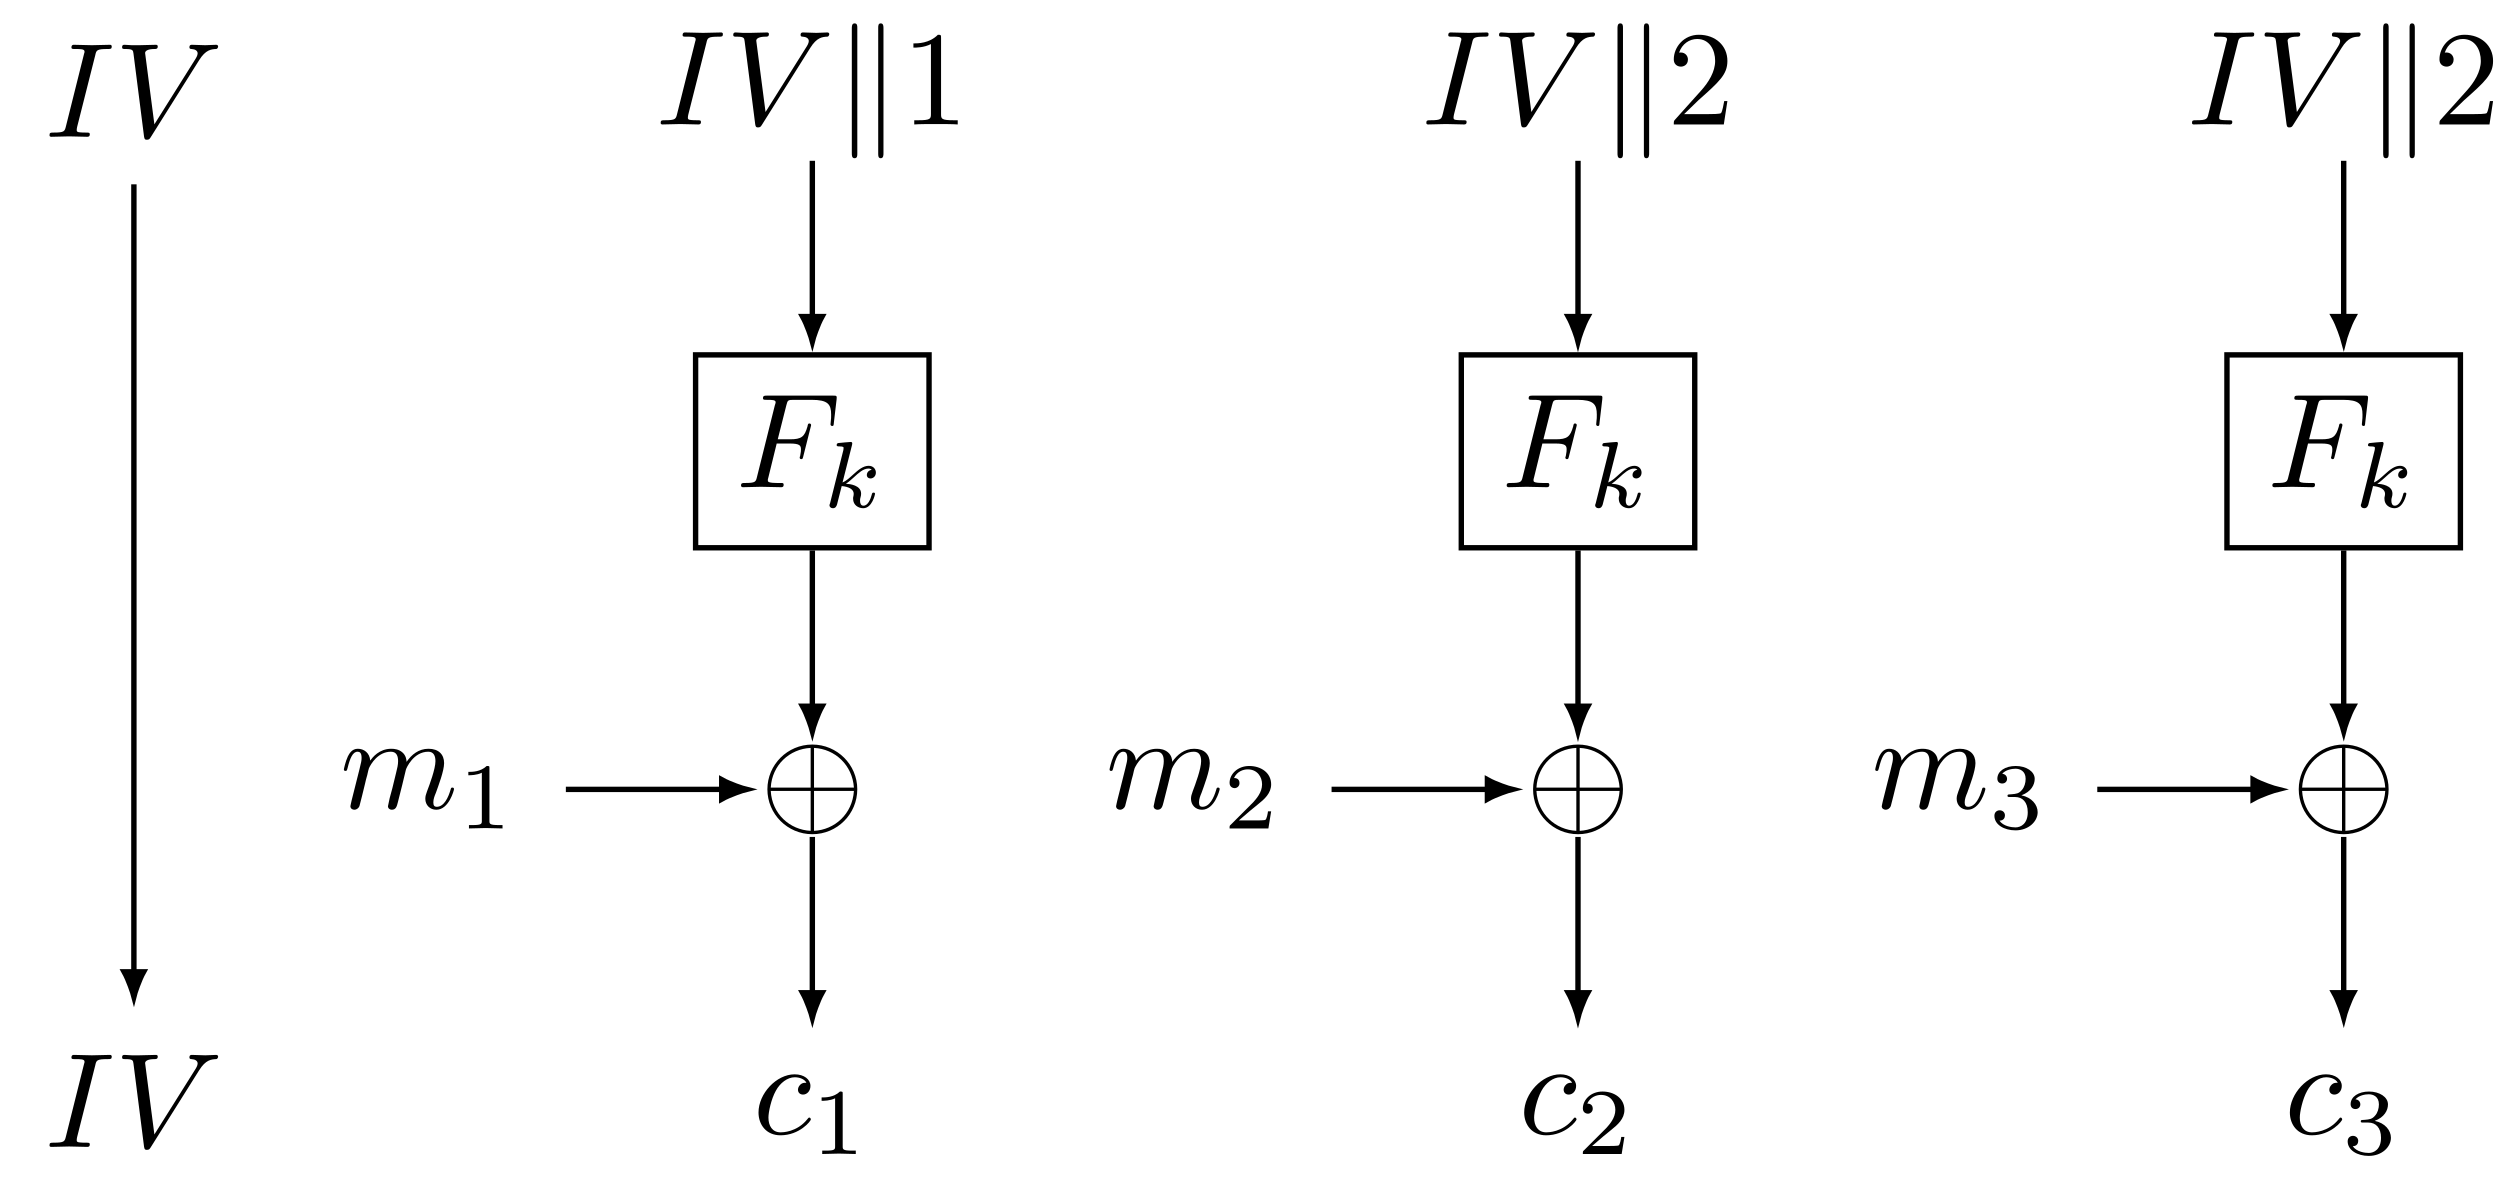
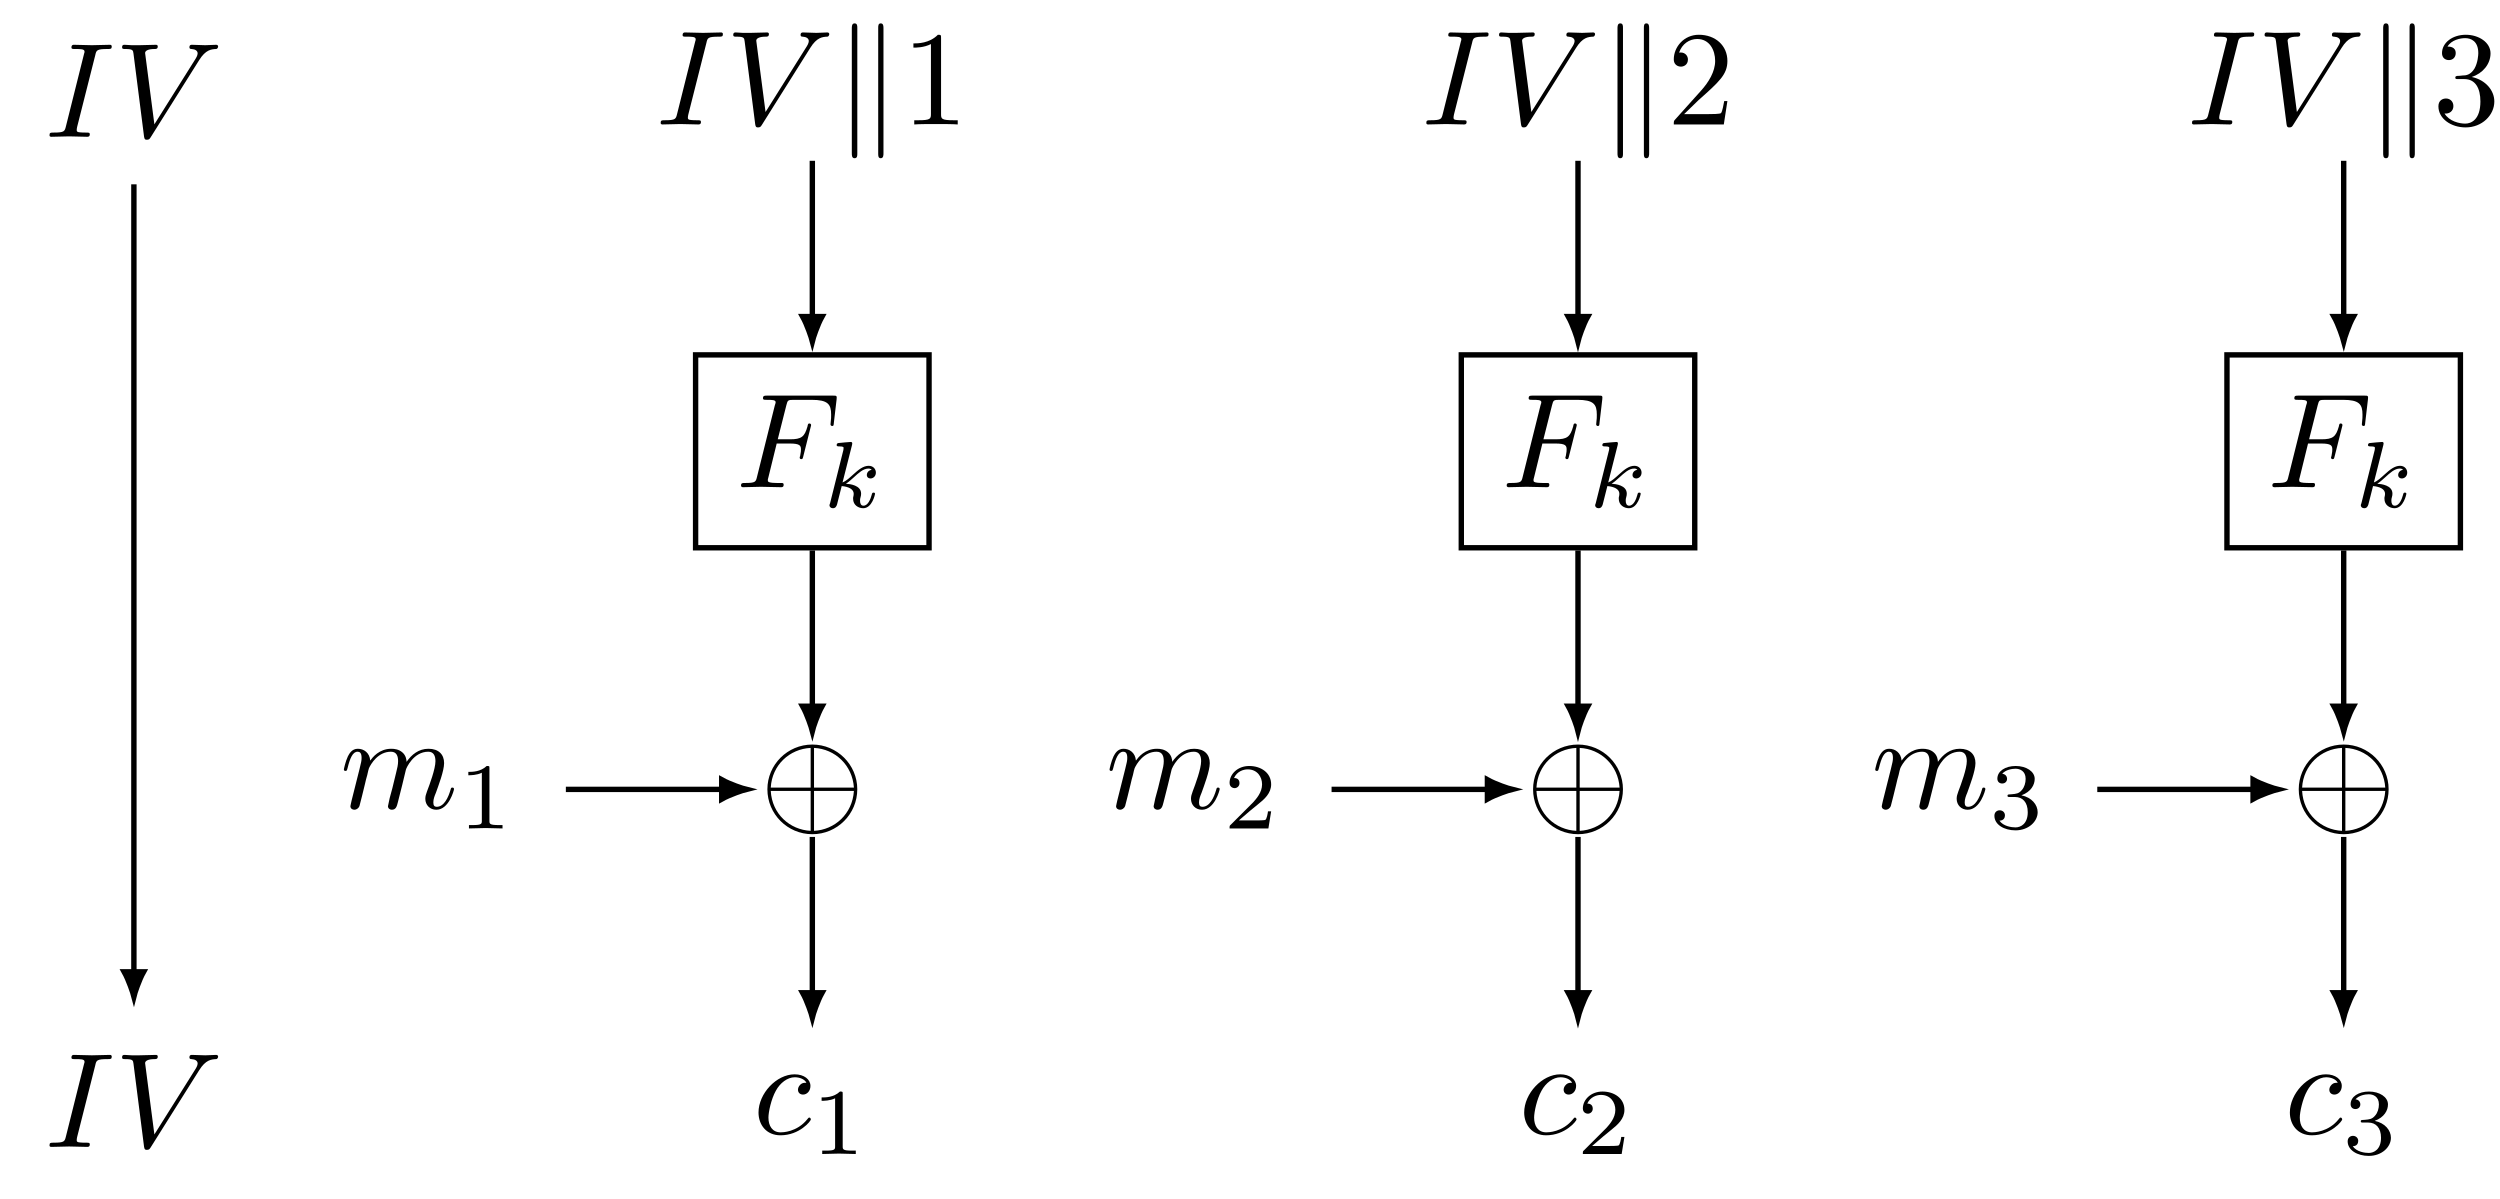
<svg xmlns="http://www.w3.org/2000/svg" xmlns:xlink="http://www.w3.org/1999/xlink" width="185.108pt" height="88.767pt" viewBox="0 0 185.108 88.767" version="1.1">
  <defs>
    <g>
      <symbol overflow="visible" id="glyph0-0">
        <path style="stroke:none;" d="" />
      </symbol>
      <symbol overflow="visible" id="glyph0-1">
        <path style="stroke:none;" d="M 3.016 -3.234 L 3.984 -3.234 C 4.734 -3.234 4.812 -3.078 4.812 -2.797 C 4.812 -2.719 4.812 -2.609 4.75 -2.297 C 4.719 -2.25 4.719 -2.219 4.719 -2.188 C 4.719 -2.109 4.781 -2.078 4.828 -2.078 C 4.938 -2.078 4.938 -2.109 4.984 -2.281 L 5.531 -4.453 C 5.562 -4.562 5.562 -4.578 5.562 -4.609 C 5.562 -4.625 5.547 -4.719 5.438 -4.719 C 5.344 -4.719 5.328 -4.672 5.297 -4.5 C 5.078 -3.734 4.859 -3.547 4 -3.547 L 3.094 -3.547 L 3.734 -6.078 C 3.828 -6.438 3.844 -6.469 4.281 -6.469 L 5.594 -6.469 C 6.812 -6.469 7.047 -6.141 7.047 -5.375 C 7.047 -5.141 7.047 -5.109 7.016 -4.828 C 7 -4.703 7 -4.688 7 -4.656 C 7 -4.609 7.031 -4.531 7.125 -4.531 C 7.234 -4.531 7.234 -4.594 7.25 -4.781 L 7.453 -6.516 C 7.484 -6.781 7.438 -6.781 7.188 -6.781 L 2.297 -6.781 C 2.109 -6.781 2 -6.781 2 -6.578 C 2 -6.469 2.094 -6.469 2.281 -6.469 C 2.656 -6.469 2.938 -6.469 2.938 -6.297 C 2.938 -6.25 2.938 -6.234 2.875 -6.047 L 1.562 -0.781 C 1.469 -0.391 1.453 -0.312 0.656 -0.312 C 0.484 -0.312 0.375 -0.312 0.375 -0.125 C 0.375 0 0.5 0 0.531 0 C 0.812 0 1.562 -0.031 1.844 -0.031 C 2.172 -0.031 3 0 3.328 0 C 3.422 0 3.531 0 3.531 -0.188 C 3.531 -0.266 3.484 -0.297 3.484 -0.297 C 3.453 -0.312 3.422 -0.312 3.203 -0.312 C 2.984 -0.312 2.938 -0.312 2.688 -0.328 C 2.391 -0.359 2.359 -0.406 2.359 -0.531 C 2.359 -0.547 2.359 -0.609 2.406 -0.75 Z M 3.016 -3.234 " />
      </symbol>
      <symbol overflow="visible" id="glyph0-2">
        <path style="stroke:none;" d="M 3.734 -6.047 C 3.812 -6.406 3.844 -6.5 4.641 -6.5 C 4.875 -6.5 4.953 -6.5 4.953 -6.688 C 4.953 -6.812 4.844 -6.812 4.812 -6.812 C 4.516 -6.812 3.781 -6.781 3.484 -6.781 C 3.188 -6.781 2.469 -6.812 2.156 -6.812 C 2.094 -6.812 1.969 -6.812 1.969 -6.609 C 1.969 -6.5 2.047 -6.5 2.25 -6.5 C 2.656 -6.5 2.938 -6.5 2.938 -6.312 C 2.938 -6.266 2.938 -6.234 2.906 -6.156 L 1.562 -0.781 C 1.469 -0.406 1.453 -0.312 0.656 -0.312 C 0.422 -0.312 0.344 -0.312 0.344 -0.109 C 0.344 0 0.453 0 0.484 0 C 0.781 0 1.5 -0.031 1.797 -0.031 C 2.094 -0.031 2.828 0 3.125 0 C 3.203 0 3.328 0 3.328 -0.188 C 3.328 -0.312 3.25 -0.312 3.031 -0.312 C 2.844 -0.312 2.797 -0.312 2.609 -0.328 C 2.391 -0.344 2.359 -0.391 2.359 -0.5 C 2.359 -0.578 2.375 -0.656 2.391 -0.734 Z M 3.734 -6.047 " />
      </symbol>
      <symbol overflow="visible" id="glyph0-3">
        <path style="stroke:none;" d="M 6.266 -5.672 C 6.75 -6.453 7.172 -6.484 7.531 -6.5 C 7.656 -6.516 7.672 -6.672 7.672 -6.688 C 7.672 -6.766 7.609 -6.812 7.531 -6.812 C 7.281 -6.812 6.984 -6.781 6.719 -6.781 C 6.391 -6.781 6.047 -6.812 5.734 -6.812 C 5.672 -6.812 5.547 -6.812 5.547 -6.625 C 5.547 -6.516 5.625 -6.5 5.703 -6.5 C 5.969 -6.484 6.156 -6.375 6.156 -6.172 C 6.156 -6.016 6.016 -5.797 6.016 -5.797 L 2.953 -0.922 L 2.266 -6.203 C 2.266 -6.375 2.5 -6.5 2.953 -6.5 C 3.094 -6.5 3.203 -6.5 3.203 -6.703 C 3.203 -6.781 3.125 -6.812 3.078 -6.812 C 2.672 -6.812 2.25 -6.781 1.828 -6.781 C 1.656 -6.781 1.469 -6.781 1.281 -6.781 C 1.109 -6.781 0.922 -6.812 0.75 -6.812 C 0.672 -6.812 0.562 -6.812 0.562 -6.625 C 0.562 -6.5 0.641 -6.5 0.812 -6.5 C 1.359 -6.5 1.375 -6.406 1.406 -6.156 L 2.188 -0.016 C 2.219 0.188 2.266 0.219 2.391 0.219 C 2.547 0.219 2.594 0.172 2.672 0.047 Z M 6.266 -5.672 " />
      </symbol>
      <symbol overflow="visible" id="glyph0-4">
        <path style="stroke:none;" d="M 0.875 -0.594 C 0.844 -0.438 0.781 -0.203 0.781 -0.156 C 0.781 0.016 0.922 0.109 1.078 0.109 C 1.203 0.109 1.375 0.031 1.453 -0.172 C 1.453 -0.188 1.578 -0.656 1.641 -0.906 L 1.859 -1.797 C 1.906 -2.031 1.969 -2.25 2.031 -2.469 C 2.062 -2.641 2.141 -2.938 2.156 -2.969 C 2.297 -3.281 2.828 -4.188 3.781 -4.188 C 4.234 -4.188 4.312 -3.812 4.312 -3.484 C 4.312 -3.234 4.25 -2.953 4.172 -2.656 L 3.891 -1.5 L 3.688 -0.75 C 3.656 -0.547 3.562 -0.203 3.562 -0.156 C 3.562 0.016 3.703 0.109 3.844 0.109 C 4.156 0.109 4.219 -0.141 4.297 -0.453 C 4.438 -1.016 4.812 -2.469 4.891 -2.859 C 4.922 -2.984 5.453 -4.188 6.547 -4.188 C 6.969 -4.188 7.078 -3.844 7.078 -3.484 C 7.078 -2.922 6.656 -1.781 6.453 -1.25 C 6.375 -1.016 6.328 -0.906 6.328 -0.703 C 6.328 -0.234 6.672 0.109 7.141 0.109 C 8.078 0.109 8.453 -1.344 8.453 -1.422 C 8.453 -1.531 8.359 -1.531 8.328 -1.531 C 8.234 -1.531 8.234 -1.5 8.188 -1.344 C 8.031 -0.812 7.719 -0.109 7.172 -0.109 C 7 -0.109 6.922 -0.203 6.922 -0.438 C 6.922 -0.688 7.016 -0.922 7.109 -1.141 C 7.297 -1.672 7.719 -2.766 7.719 -3.344 C 7.719 -3.984 7.312 -4.406 6.562 -4.406 C 5.828 -4.406 5.312 -3.969 4.938 -3.438 C 4.938 -3.562 4.906 -3.906 4.625 -4.141 C 4.375 -4.359 4.062 -4.406 3.812 -4.406 C 2.906 -4.406 2.422 -3.766 2.25 -3.531 C 2.203 -4.109 1.781 -4.406 1.328 -4.406 C 0.875 -4.406 0.688 -4.016 0.594 -3.844 C 0.422 -3.484 0.297 -2.906 0.297 -2.875 C 0.297 -2.766 0.391 -2.766 0.406 -2.766 C 0.516 -2.766 0.516 -2.781 0.578 -3 C 0.75 -3.703 0.953 -4.188 1.312 -4.188 C 1.469 -4.188 1.609 -4.109 1.609 -3.734 C 1.609 -3.516 1.578 -3.406 1.453 -2.891 Z M 0.875 -0.594 " />
      </symbol>
      <symbol overflow="visible" id="glyph0-5">
        <path style="stroke:none;" d="M 3.953 -3.781 C 3.781 -3.781 3.656 -3.781 3.516 -3.656 C 3.344 -3.5 3.328 -3.328 3.328 -3.266 C 3.328 -3.016 3.516 -2.906 3.703 -2.906 C 3.984 -2.906 4.25 -3.156 4.25 -3.547 C 4.25 -4.031 3.781 -4.406 3.078 -4.406 C 1.734 -4.406 0.406 -2.984 0.406 -1.578 C 0.406 -0.672 0.984 0.109 2.031 0.109 C 3.453 0.109 4.281 -0.953 4.281 -1.062 C 4.281 -1.125 4.234 -1.203 4.172 -1.203 C 4.109 -1.203 4.094 -1.172 4.031 -1.094 C 3.25 -0.109 2.156 -0.109 2.047 -0.109 C 1.422 -0.109 1.141 -0.594 1.141 -1.203 C 1.141 -1.609 1.344 -2.578 1.688 -3.188 C 2 -3.766 2.547 -4.188 3.094 -4.188 C 3.422 -4.188 3.812 -4.062 3.953 -3.781 Z M 3.953 -3.781 " />
      </symbol>
      <symbol overflow="visible" id="glyph1-0">
        <path style="stroke:none;" d="" />
      </symbol>
      <symbol overflow="visible" id="glyph1-1">
        <path style="stroke:none;" d="M 2.188 -4.625 C 2.188 -4.641 2.203 -4.734 2.203 -4.734 C 2.203 -4.781 2.188 -4.844 2.094 -4.844 C 1.953 -4.844 1.375 -4.781 1.203 -4.766 C 1.156 -4.766 1.047 -4.75 1.047 -4.609 C 1.047 -4.516 1.156 -4.516 1.234 -4.516 C 1.562 -4.516 1.562 -4.453 1.562 -4.406 C 1.562 -4.359 1.547 -4.312 1.547 -4.25 L 0.562 -0.312 C 0.516 -0.188 0.516 -0.172 0.516 -0.156 C 0.516 -0.047 0.609 0.062 0.766 0.062 C 0.953 0.062 1.031 -0.062 1.078 -0.219 C 1.094 -0.25 1.391 -1.484 1.422 -1.578 C 1.922 -1.531 2.312 -1.359 2.312 -1 C 2.312 -0.969 2.312 -0.938 2.297 -0.859 C 2.266 -0.766 2.266 -0.719 2.266 -0.641 C 2.266 -0.156 2.672 0.062 3.016 0.062 C 3.688 0.062 3.891 -0.984 3.891 -1 C 3.891 -1.094 3.812 -1.094 3.781 -1.094 C 3.688 -1.094 3.672 -1.047 3.641 -0.922 C 3.562 -0.625 3.375 -0.125 3.031 -0.125 C 2.844 -0.125 2.781 -0.297 2.781 -0.484 C 2.781 -0.609 2.781 -0.625 2.828 -0.797 C 2.844 -0.828 2.859 -0.938 2.859 -1.016 C 2.859 -1.641 2.031 -1.734 1.734 -1.75 C 1.938 -1.875 2.188 -2.109 2.312 -2.219 C 2.672 -2.547 3.016 -2.875 3.406 -2.875 C 3.484 -2.875 3.578 -2.859 3.641 -2.781 C 3.344 -2.734 3.281 -2.5 3.281 -2.391 C 3.281 -2.25 3.391 -2.141 3.547 -2.141 C 3.75 -2.141 3.953 -2.297 3.953 -2.578 C 3.953 -2.812 3.781 -3.078 3.422 -3.078 C 3.016 -3.078 2.656 -2.781 2.297 -2.453 C 2 -2.188 1.781 -1.969 1.484 -1.844 Z M 2.188 -4.625 " />
      </symbol>
      <symbol overflow="visible" id="glyph2-0">
        <path style="stroke:none;" d="" />
      </symbol>
      <symbol overflow="visible" id="glyph2-1">
        <path style="stroke:none;" d="M 1.719 -7.141 C 1.719 -7.297 1.719 -7.484 1.516 -7.484 C 1.312 -7.484 1.312 -7.25 1.312 -7.109 L 1.312 2.125 C 1.312 2.281 1.312 2.5 1.516 2.5 C 1.719 2.5 1.719 2.312 1.719 2.156 Z M 3.656 -7.109 C 3.656 -7.266 3.656 -7.484 3.453 -7.484 C 3.266 -7.484 3.266 -7.297 3.266 -7.141 L 3.266 2.156 C 3.266 2.312 3.266 2.5 3.453 2.5 C 3.656 2.5 3.656 2.266 3.656 2.125 Z M 3.656 -7.109 " />
      </symbol>
      <symbol overflow="visible" id="glyph2-2">
        <path style="stroke:none;" d="M 7.203 -2.5 C 7.203 -4.328 5.703 -5.812 3.875 -5.812 C 2.031 -5.812 0.547 -4.312 0.547 -2.5 C 0.547 -0.656 2.047 0.828 3.875 0.828 C 5.719 0.828 7.203 -0.672 7.203 -2.5 Z M 0.797 -2.625 C 0.891 -4.297 2.188 -5.484 3.75 -5.562 L 3.75 -2.625 Z M 4 -5.562 C 5.562 -5.484 6.844 -4.281 6.953 -2.625 L 4 -2.625 Z M 3.75 0.578 C 2.203 0.5 0.891 -0.672 0.797 -2.375 L 3.75 -2.375 Z M 6.953 -2.375 C 6.844 -0.672 5.531 0.5 4 0.578 L 4 -2.375 Z M 6.953 -2.375 " />
      </symbol>
      <symbol overflow="visible" id="glyph3-0">
        <path style="stroke:none;" d="" />
      </symbol>
      <symbol overflow="visible" id="glyph3-1">
        <path style="stroke:none;" d="M 2.938 -6.375 C 2.938 -6.625 2.938 -6.641 2.703 -6.641 C 2.078 -6 1.203 -6 0.891 -6 L 0.891 -5.688 C 1.094 -5.688 1.672 -5.688 2.188 -5.953 L 2.188 -0.781 C 2.188 -0.422 2.156 -0.312 1.266 -0.312 L 0.953 -0.312 L 0.953 0 C 1.297 -0.031 2.156 -0.031 2.562 -0.031 C 2.953 -0.031 3.828 -0.031 4.172 0 L 4.172 -0.312 L 3.859 -0.312 C 2.953 -0.312 2.938 -0.422 2.938 -0.781 Z M 2.938 -6.375 " />
      </symbol>
      <symbol overflow="visible" id="glyph3-2">
        <path style="stroke:none;" d="M 1.266 -0.766 L 2.328 -1.797 C 3.875 -3.172 4.469 -3.703 4.469 -4.703 C 4.469 -5.844 3.578 -6.641 2.359 -6.641 C 1.234 -6.641 0.5 -5.719 0.5 -4.828 C 0.5 -4.281 1 -4.281 1.031 -4.281 C 1.203 -4.281 1.547 -4.391 1.547 -4.812 C 1.547 -5.062 1.359 -5.328 1.016 -5.328 C 0.938 -5.328 0.922 -5.328 0.891 -5.312 C 1.109 -5.969 1.656 -6.328 2.234 -6.328 C 3.141 -6.328 3.562 -5.516 3.562 -4.703 C 3.562 -3.906 3.078 -3.125 2.516 -2.5 L 0.609 -0.375 C 0.5 -0.266 0.5 -0.234 0.5 0 L 4.203 0 L 4.469 -1.734 L 4.234 -1.734 C 4.172 -1.438 4.109 -1 4 -0.844 C 3.938 -0.766 3.281 -0.766 3.062 -0.766 Z M 1.266 -0.766 " />
      </symbol>
+       <symbol overflow="visible" id="glyph3-3">
+         <path style="stroke:none;" d="M 2.891 -3.516 C 3.703 -3.781 4.281 -4.469 4.281 -5.266 C 4.281 -6.078 3.406 -6.641 2.453 -6.641 C 1.453 -6.641 0.688 -6.047 0.688 -5.281 C 0.688 -4.953 0.906 -4.766 1.203 -4.766 C 1.5 -4.766 1.703 -4.984 1.703 -5.281 C 1.703 -5.766 1.234 -5.766 1.094 -5.766 C 1.391 -6.266 2.047 -6.391 2.406 -6.391 C 2.828 -6.391 3.375 -6.172 3.375 -5.281 C 3.375 -5.156 3.344 -4.578 3.094 -4.141 C 2.797 -3.656 2.453 -3.625 2.203 -3.625 C 2.125 -3.609 1.891 -3.594 1.812 -3.594 C 1.734 -3.578 1.672 -3.562 1.672 -3.469 C 1.672 -3.359 1.734 -3.359 1.906 -3.359 L 2.344 -3.359 C 3.156 -3.359 3.531 -2.688 3.531 -1.703 C 3.531 -0.344 2.844 -0.062 2.406 -0.062 C 1.969 -0.062 1.219 -0.234 0.875 -0.812 C 1.219 -0.766 1.531 -0.984 1.531 -1.359 C 1.531 -1.719 1.266 -1.922 0.984 -1.922 C 0.734 -1.922 0.422 -1.781 0.422 -1.344 C 0.422 -0.438 1.344 0.219 2.438 0.219 C 3.656 0.219 4.562 -0.688 4.562 -1.703 C 4.562 -2.516 3.922 -3.297 2.891 -3.516 Z M 2.891 -3.516 " />
+       </symbol>
      <symbol overflow="visible" id="glyph4-0">
        <path style="stroke:none;" d="" />
      </symbol>
      <symbol overflow="visible" id="glyph4-1">
        <path style="stroke:none;" d="M 2.328 -4.438 C 2.328 -4.625 2.328 -4.625 2.125 -4.625 C 1.672 -4.188 1.047 -4.188 0.766 -4.188 L 0.766 -3.938 C 0.922 -3.938 1.391 -3.938 1.766 -4.125 L 1.766 -0.578 C 1.766 -0.344 1.766 -0.25 1.078 -0.25 L 0.812 -0.25 L 0.812 0 C 0.938 0 1.797 -0.031 2.047 -0.031 C 2.266 -0.031 3.141 0 3.297 0 L 3.297 -0.25 L 3.031 -0.25 C 2.328 -0.25 2.328 -0.344 2.328 -0.578 Z M 2.328 -4.438 " />
      </symbol>
      <symbol overflow="visible" id="glyph4-2">
        <path style="stroke:none;" d="M 3.516 -1.266 L 3.281 -1.266 C 3.266 -1.109 3.188 -0.703 3.094 -0.641 C 3.047 -0.594 2.516 -0.594 2.406 -0.594 L 1.125 -0.594 C 1.859 -1.234 2.109 -1.438 2.516 -1.766 C 3.031 -2.172 3.516 -2.609 3.516 -3.266 C 3.516 -4.109 2.781 -4.625 1.891 -4.625 C 1.031 -4.625 0.438 -4.016 0.438 -3.375 C 0.438 -3.031 0.734 -2.984 0.812 -2.984 C 0.969 -2.984 1.172 -3.109 1.172 -3.359 C 1.172 -3.484 1.125 -3.734 0.766 -3.734 C 0.984 -4.219 1.453 -4.375 1.781 -4.375 C 2.484 -4.375 2.844 -3.828 2.844 -3.266 C 2.844 -2.656 2.406 -2.188 2.188 -1.938 L 0.516 -0.266 C 0.438 -0.203 0.438 -0.188 0.438 0 L 3.312 0 Z M 3.516 -1.266 " />
      </symbol>
      <symbol overflow="visible" id="glyph4-3">
        <path style="stroke:none;" d="M 1.906 -2.328 C 2.453 -2.328 2.844 -1.953 2.844 -1.203 C 2.844 -0.344 2.328 -0.078 1.938 -0.078 C 1.656 -0.078 1.031 -0.156 0.75 -0.578 C 1.078 -0.578 1.156 -0.812 1.156 -0.969 C 1.156 -1.188 0.984 -1.344 0.766 -1.344 C 0.578 -1.344 0.375 -1.219 0.375 -0.938 C 0.375 -0.281 1.094 0.141 1.938 0.141 C 2.906 0.141 3.578 -0.516 3.578 -1.203 C 3.578 -1.75 3.141 -2.297 2.375 -2.453 C 3.094 -2.719 3.359 -3.234 3.359 -3.672 C 3.359 -4.219 2.734 -4.625 1.953 -4.625 C 1.188 -4.625 0.594 -4.25 0.594 -3.688 C 0.594 -3.453 0.75 -3.328 0.953 -3.328 C 1.172 -3.328 1.312 -3.484 1.312 -3.672 C 1.312 -3.875 1.172 -4.031 0.953 -4.047 C 1.203 -4.344 1.672 -4.422 1.938 -4.422 C 2.25 -4.422 2.688 -4.266 2.688 -3.672 C 2.688 -3.375 2.594 -3.047 2.406 -2.844 C 2.188 -2.578 1.984 -2.562 1.641 -2.531 C 1.469 -2.516 1.453 -2.516 1.422 -2.516 C 1.406 -2.516 1.344 -2.5 1.344 -2.422 C 1.344 -2.328 1.406 -2.328 1.531 -2.328 Z M 1.906 -2.328 " />
      </symbol>
    </g>
  </defs>
  <g id="surface1">
    <path style="fill:none;stroke-width:0.399;stroke-linecap:butt;stroke-linejoin:miter;stroke:rgb(0%,0%,0%);stroke-opacity:1;stroke-miterlimit:10;" d="M -8.643 -7.142 L 8.642 -7.142 L 8.642 7.14 L -8.643 7.14 Z M -8.643 -7.142 " transform="matrix(1,0,0,-1,60.147,33.417)" />
    <g style="fill:rgb(0%,0%,0%);fill-opacity:1;">
      <use xlink:href="#glyph0-1" x="54.493" y="36.074" />
    </g>
    <g style="fill:rgb(0%,0%,0%);fill-opacity:1;">
      <use xlink:href="#glyph1-1" x="60.9" y="37.568" />
    </g>
    <path style="fill:none;stroke-width:0.399;stroke-linecap:butt;stroke-linejoin:miter;stroke:rgb(0%,0%,0%);stroke-opacity:1;stroke-miterlimit:10;" d="M 48.052 -7.142 L 65.337 -7.142 L 65.337 7.14 L 48.052 7.14 Z M 48.052 -7.142 " transform="matrix(1,0,0,-1,60.147,33.417)" />
    <g style="fill:rgb(0%,0%,0%);fill-opacity:1;">
      <use xlink:href="#glyph0-1" x="111.186" y="36.074" />
    </g>
    <g style="fill:rgb(0%,0%,0%);fill-opacity:1;">
      <use xlink:href="#glyph1-1" x="117.593" y="37.568" />
    </g>
    <path style="fill:none;stroke-width:0.399;stroke-linecap:butt;stroke-linejoin:miter;stroke:rgb(0%,0%,0%);stroke-opacity:1;stroke-miterlimit:10;" d="M 104.744 -7.142 L 122.029 -7.142 L 122.029 7.14 L 104.744 7.14 Z M 104.744 -7.142 " transform="matrix(1,0,0,-1,60.147,33.417)" />
    <g style="fill:rgb(0%,0%,0%);fill-opacity:1;">
      <use xlink:href="#glyph0-1" x="167.879" y="36.074" />
    </g>
    <g style="fill:rgb(0%,0%,0%);fill-opacity:1;">
      <use xlink:href="#glyph1-1" x="174.285" y="37.568" />
    </g>
    <g style="fill:rgb(0%,0%,0%);fill-opacity:1;">
      <use xlink:href="#glyph0-2" x="48.573" y="9.215" />
    </g>
    <g style="fill:rgb(0%,0%,0%);fill-opacity:1;">
      <use xlink:href="#glyph0-3" x="53.73" y="9.215" />
    </g>
    <g style="fill:rgb(0%,0%,0%);fill-opacity:1;">
      <use xlink:href="#glyph2-1" x="61.759" y="9.215" />
    </g>
    <g style="fill:rgb(0%,0%,0%);fill-opacity:1;">
      <use xlink:href="#glyph3-1" x="66.741" y="9.215" />
    </g>
    <g style="fill:rgb(0%,0%,0%);fill-opacity:1;">
      <use xlink:href="#glyph0-2" x="105.265" y="9.215" />
    </g>
    <g style="fill:rgb(0%,0%,0%);fill-opacity:1;">
      <use xlink:href="#glyph0-3" x="110.432" y="9.215" />
    </g>
    <g style="fill:rgb(0%,0%,0%);fill-opacity:1;">
      <use xlink:href="#glyph2-1" x="118.452" y="9.215" />
    </g>
    <g style="fill:rgb(0%,0%,0%);fill-opacity:1;">
      <use xlink:href="#glyph3-2" x="123.433" y="9.215" />
    </g>
    <g style="fill:rgb(0%,0%,0%);fill-opacity:1;">
      <use xlink:href="#glyph0-2" x="161.958" y="9.215" />
    </g>
    <g style="fill:rgb(0%,0%,0%);fill-opacity:1;">
      <use xlink:href="#glyph0-3" x="167.115" y="9.215" />
    </g>
    <g style="fill:rgb(0%,0%,0%);fill-opacity:1;">
      <use xlink:href="#glyph2-1" x="175.145" y="9.215" />
    </g>
    <g style="fill:rgb(0%,0%,0%);fill-opacity:1;">
-       <use xlink:href="#glyph3-2" x="180.126" y="9.215" />
+       <use xlink:href="#glyph3-3" x="180.126" y="9.215" />
    </g>
    <g style="fill:rgb(0%,0%,0%);fill-opacity:1;">
      <use xlink:href="#glyph2-2" x="56.273" y="60.94" />
    </g>
    <g style="fill:rgb(0%,0%,0%);fill-opacity:1;">
      <use xlink:href="#glyph2-2" x="112.966" y="60.94" />
    </g>
    <g style="fill:rgb(0%,0%,0%);fill-opacity:1;">
      <use xlink:href="#glyph2-2" x="169.659" y="60.94" />
    </g>
    <g style="fill:rgb(0%,0%,0%);fill-opacity:1;">
      <use xlink:href="#glyph0-4" x="25.164" y="59.847" />
    </g>
    <g style="fill:rgb(0%,0%,0%);fill-opacity:1;">
      <use xlink:href="#glyph4-1" x="33.911" y="61.341" />
    </g>
    <g style="fill:rgb(0%,0%,0%);fill-opacity:1;">
      <use xlink:href="#glyph0-4" x="81.857" y="59.847" />
    </g>
    <g style="fill:rgb(0%,0%,0%);fill-opacity:1;">
      <use xlink:href="#glyph4-2" x="90.604" y="61.341" />
    </g>
    <g style="fill:rgb(0%,0%,0%);fill-opacity:1;">
      <use xlink:href="#glyph0-4" x="138.55" y="59.847" />
    </g>
    <g style="fill:rgb(0%,0%,0%);fill-opacity:1;">
      <use xlink:href="#glyph4-3" x="147.297" y="61.341" />
    </g>
    <g style="fill:rgb(0%,0%,0%);fill-opacity:1;">
      <use xlink:href="#glyph0-5" x="55.757" y="83.952" />
    </g>
    <g style="fill:rgb(0%,0%,0%);fill-opacity:1;">
      <use xlink:href="#glyph4-1" x="60.068" y="85.446" />
    </g>
    <g style="fill:rgb(0%,0%,0%);fill-opacity:1;">
      <use xlink:href="#glyph0-5" x="112.45" y="83.952" />
    </g>
    <g style="fill:rgb(0%,0%,0%);fill-opacity:1;">
      <use xlink:href="#glyph4-2" x="116.761" y="85.446" />
    </g>
    <g style="fill:rgb(0%,0%,0%);fill-opacity:1;">
      <use xlink:href="#glyph0-5" x="169.143" y="83.952" />
    </g>
    <g style="fill:rgb(0%,0%,0%);fill-opacity:1;">
      <use xlink:href="#glyph4-3" x="173.454" y="85.446" />
    </g>
    <path style="fill:none;stroke-width:0.399;stroke-linecap:butt;stroke-linejoin:miter;stroke:rgb(0%,0%,0%);stroke-opacity:1;stroke-miterlimit:10;" d="M -18.249 -25.032 L -6.71 -25.032 " transform="matrix(1,0,0,-1,60.147,33.417)" />
    <path style="fill-rule:nonzero;fill:rgb(0%,0%,0%);fill-opacity:1;stroke-width:0.399;stroke-linecap:butt;stroke-linejoin:miter;stroke:rgb(0%,0%,0%);stroke-opacity:1;stroke-miterlimit:10;" d="M 1.812 0.001 C 1.589 0.055 0.613 0.372 -0 0.715 L -0 -0.714 C 0.613 -0.371 1.589 -0.054 1.812 0.001 Z M 1.812 0.001 " transform="matrix(1,0,0,-1,53.43792,58.44978)" />
    <path style="fill:none;stroke-width:0.399;stroke-linecap:butt;stroke-linejoin:miter;stroke:rgb(0%,0%,0%);stroke-opacity:1;stroke-miterlimit:10;" d="M 38.447 -25.032 L 49.986 -25.032 " transform="matrix(1,0,0,-1,60.147,33.417)" />
    <path style="fill-rule:nonzero;fill:rgb(0%,0%,0%);fill-opacity:1;stroke-width:0.399;stroke-linecap:butt;stroke-linejoin:miter;stroke:rgb(0%,0%,0%);stroke-opacity:1;stroke-miterlimit:10;" d="M 1.814 0.001 C 1.591 0.055 0.611 0.372 0.001 0.715 L 0.001 -0.714 C 0.611 -0.371 1.591 -0.054 1.814 0.001 Z M 1.814 0.001 " transform="matrix(1,0,0,-1,110.1315,58.44978)" />
    <path style="fill:none;stroke-width:0.399;stroke-linecap:butt;stroke-linejoin:miter;stroke:rgb(0%,0%,0%);stroke-opacity:1;stroke-miterlimit:10;" d="M 95.142 -25.032 L 106.677 -25.032 " transform="matrix(1,0,0,-1,60.147,33.417)" />
    <path style="fill-rule:nonzero;fill:rgb(0%,0%,0%);fill-opacity:1;stroke-width:0.399;stroke-linecap:butt;stroke-linejoin:miter;stroke:rgb(0%,0%,0%);stroke-opacity:1;stroke-miterlimit:10;" d="M 1.815 0.001 C 1.593 0.055 0.612 0.372 -0.001 0.715 L -0.001 -0.714 C 0.612 -0.371 1.593 -0.054 1.815 0.001 Z M 1.815 0.001 " transform="matrix(1,0,0,-1,166.8252,58.44978)" />
    <path style="fill:none;stroke-width:0.399;stroke-linecap:butt;stroke-linejoin:miter;stroke:rgb(0%,0%,0%);stroke-opacity:1;stroke-miterlimit:10;" d="M 0.001 -7.341 L 0.001 -18.876 " transform="matrix(1,0,0,-1,60.147,33.417)" />
    <path style="fill-rule:nonzero;fill:rgb(0%,0%,0%);fill-opacity:1;stroke-width:0.399;stroke-linecap:butt;stroke-linejoin:miter;stroke:rgb(0%,0%,0%);stroke-opacity:1;stroke-miterlimit:10;" d="M 1.815 0.001 C 1.593 0.056 0.612 0.373 -0.001 0.716 L -0.001 -0.717 C 0.612 -0.374 1.593 -0.057 1.815 0.001 Z M 1.815 0.001 " transform="matrix(0,1,1,0,60.147,52.29418)" />
    <path style="fill:none;stroke-width:0.399;stroke-linecap:butt;stroke-linejoin:miter;stroke:rgb(0%,0%,0%);stroke-opacity:1;stroke-miterlimit:10;" d="M 56.693 -7.341 L 56.693 -18.876 " transform="matrix(1,0,0,-1,60.147,33.417)" />
    <path style="fill-rule:nonzero;fill:rgb(0%,0%,0%);fill-opacity:1;stroke-width:0.399;stroke-linecap:butt;stroke-linejoin:miter;stroke:rgb(0%,0%,0%);stroke-opacity:1;stroke-miterlimit:10;" d="M 1.815 -0.001 C 1.593 0.054 0.612 0.37 -0.001 0.718 L -0.001 -0.716 C 0.612 -0.372 1.593 -0.055 1.815 -0.001 Z M 1.815 -0.001 " transform="matrix(0,1,1,0,116.8406,52.29418)" />
    <path style="fill:none;stroke-width:0.399;stroke-linecap:butt;stroke-linejoin:miter;stroke:rgb(0%,0%,0%);stroke-opacity:1;stroke-miterlimit:10;" d="M 113.388 -7.341 L 113.388 -18.876 " transform="matrix(1,0,0,-1,60.147,33.417)" />
    <path style="fill-rule:nonzero;fill:rgb(0%,0%,0%);fill-opacity:1;stroke-width:0.399;stroke-linecap:butt;stroke-linejoin:miter;stroke:rgb(0%,0%,0%);stroke-opacity:1;stroke-miterlimit:10;" d="M 1.815 0.001 C 1.593 0.056 0.612 0.372 -0.001 0.716 L -0.001 -0.718 C 0.612 -0.37 1.593 -0.058 1.815 0.001 Z M 1.815 0.001 " transform="matrix(0,1,1,0,173.5342,52.29418)" />
    <path style="fill:none;stroke-width:0.399;stroke-linecap:butt;stroke-linejoin:miter;stroke:rgb(0%,0%,0%);stroke-opacity:1;stroke-miterlimit:10;" d="M 0.001 -28.552 L 0.001 -40.091 " transform="matrix(1,0,0,-1,60.147,33.417)" />
    <path style="fill-rule:nonzero;fill:rgb(0%,0%,0%);fill-opacity:1;stroke-width:0.399;stroke-linecap:butt;stroke-linejoin:miter;stroke:rgb(0%,0%,0%);stroke-opacity:1;stroke-miterlimit:10;" d="M 1.812 0.001 C 1.59 0.056 0.613 0.373 -0 0.716 L -0 -0.717 C 0.613 -0.374 1.59 -0.057 1.812 0.001 Z M 1.812 0.001 " transform="matrix(0,1,1,0,60.147,73.50793)" />
    <path style="fill:none;stroke-width:0.399;stroke-linecap:butt;stroke-linejoin:miter;stroke:rgb(0%,0%,0%);stroke-opacity:1;stroke-miterlimit:10;" d="M 56.693 -28.552 L 56.693 -40.091 " transform="matrix(1,0,0,-1,60.147,33.417)" />
    <path style="fill-rule:nonzero;fill:rgb(0%,0%,0%);fill-opacity:1;stroke-width:0.399;stroke-linecap:butt;stroke-linejoin:miter;stroke:rgb(0%,0%,0%);stroke-opacity:1;stroke-miterlimit:10;" d="M 1.812 -0.001 C 1.59 0.054 0.613 0.37 -0 0.718 L -0 -0.716 C 0.613 -0.372 1.59 -0.055 1.812 -0.001 Z M 1.812 -0.001 " transform="matrix(0,1,1,0,116.8406,73.50793)" />
    <path style="fill:none;stroke-width:0.399;stroke-linecap:butt;stroke-linejoin:miter;stroke:rgb(0%,0%,0%);stroke-opacity:1;stroke-miterlimit:10;" d="M 113.388 -28.552 L 113.388 -40.091 " transform="matrix(1,0,0,-1,60.147,33.417)" />
    <path style="fill-rule:nonzero;fill:rgb(0%,0%,0%);fill-opacity:1;stroke-width:0.399;stroke-linecap:butt;stroke-linejoin:miter;stroke:rgb(0%,0%,0%);stroke-opacity:1;stroke-miterlimit:10;" d="M 1.812 0.001 C 1.59 0.056 0.613 0.372 -0 0.716 L -0 -0.718 C 0.613 -0.37 1.59 -0.058 1.812 0.001 Z M 1.812 0.001 " transform="matrix(0,1,1,0,173.5342,73.50793)" />
    <path style="fill:none;stroke-width:0.399;stroke-linecap:butt;stroke-linejoin:miter;stroke:rgb(0%,0%,0%);stroke-opacity:1;stroke-miterlimit:10;" d="M 0.001 21.511 L 0.001 9.976 " transform="matrix(1,0,0,-1,60.147,33.417)" />
    <path style="fill-rule:nonzero;fill:rgb(0%,0%,0%);fill-opacity:1;stroke-width:0.399;stroke-linecap:butt;stroke-linejoin:miter;stroke:rgb(0%,0%,0%);stroke-opacity:1;stroke-miterlimit:10;" d="M 1.815 0.001 C 1.593 0.056 0.612 0.373 -0.001 0.716 L -0.001 -0.717 C 0.612 -0.374 1.593 -0.057 1.815 0.001 Z M 1.815 0.001 " transform="matrix(0,1,1,0,60.147,23.44238)" />
    <path style="fill:none;stroke-width:0.399;stroke-linecap:butt;stroke-linejoin:miter;stroke:rgb(0%,0%,0%);stroke-opacity:1;stroke-miterlimit:10;" d="M 56.693 21.511 L 56.693 9.976 " transform="matrix(1,0,0,-1,60.147,33.417)" />
    <path style="fill-rule:nonzero;fill:rgb(0%,0%,0%);fill-opacity:1;stroke-width:0.399;stroke-linecap:butt;stroke-linejoin:miter;stroke:rgb(0%,0%,0%);stroke-opacity:1;stroke-miterlimit:10;" d="M 1.815 -0.001 C 1.593 0.054 0.612 0.37 -0.001 0.718 L -0.001 -0.716 C 0.612 -0.372 1.593 -0.055 1.815 -0.001 Z M 1.815 -0.001 " transform="matrix(0,1,1,0,116.8406,23.44238)" />
    <path style="fill:none;stroke-width:0.399;stroke-linecap:butt;stroke-linejoin:miter;stroke:rgb(0%,0%,0%);stroke-opacity:1;stroke-miterlimit:10;" d="M 113.388 21.511 L 113.388 9.976 " transform="matrix(1,0,0,-1,60.147,33.417)" />
    <path style="fill-rule:nonzero;fill:rgb(0%,0%,0%);fill-opacity:1;stroke-width:0.399;stroke-linecap:butt;stroke-linejoin:miter;stroke:rgb(0%,0%,0%);stroke-opacity:1;stroke-miterlimit:10;" d="M 1.815 0.001 C 1.593 0.056 0.612 0.372 -0.001 0.716 L -0.001 -0.718 C 0.612 -0.37 1.593 -0.058 1.815 0.001 Z M 1.815 0.001 " transform="matrix(0,1,1,0,173.5342,23.44238)" />
    <g style="fill:rgb(0%,0%,0%);fill-opacity:1;">
      <use xlink:href="#glyph0-2" x="3.321" y="10.128" />
    </g>
    <g style="fill:rgb(0%,0%,0%);fill-opacity:1;">
      <use xlink:href="#glyph0-3" x="8.478" y="10.128" />
    </g>
    <g style="fill:rgb(0%,0%,0%);fill-opacity:1;">
      <use xlink:href="#glyph0-2" x="3.321" y="84.92" />
    </g>
    <g style="fill:rgb(0%,0%,0%);fill-opacity:1;">
      <use xlink:href="#glyph0-3" x="8.478" y="84.92" />
    </g>
    <path style="fill:none;stroke-width:0.399;stroke-linecap:butt;stroke-linejoin:miter;stroke:rgb(0%,0%,0%);stroke-opacity:1;stroke-miterlimit:10;" d="M -50.233 19.769 L -50.233 -38.54 " transform="matrix(1,0,0,-1,60.147,33.417)" />
    <path style="fill-rule:nonzero;fill:rgb(0%,0%,0%);fill-opacity:1;stroke-width:0.399;stroke-linecap:butt;stroke-linejoin:miter;stroke:rgb(0%,0%,0%);stroke-opacity:1;stroke-miterlimit:10;" d="M 1.812 0.001 C 1.589 0.056 0.613 0.372 -0.001 0.716 L -0.001 -0.718 C 0.613 -0.374 1.589 -0.057 1.812 0.001 Z M 1.812 0.001 " transform="matrix(0,1,1,0,9.91291,71.95757)" />
  </g>
</svg>
